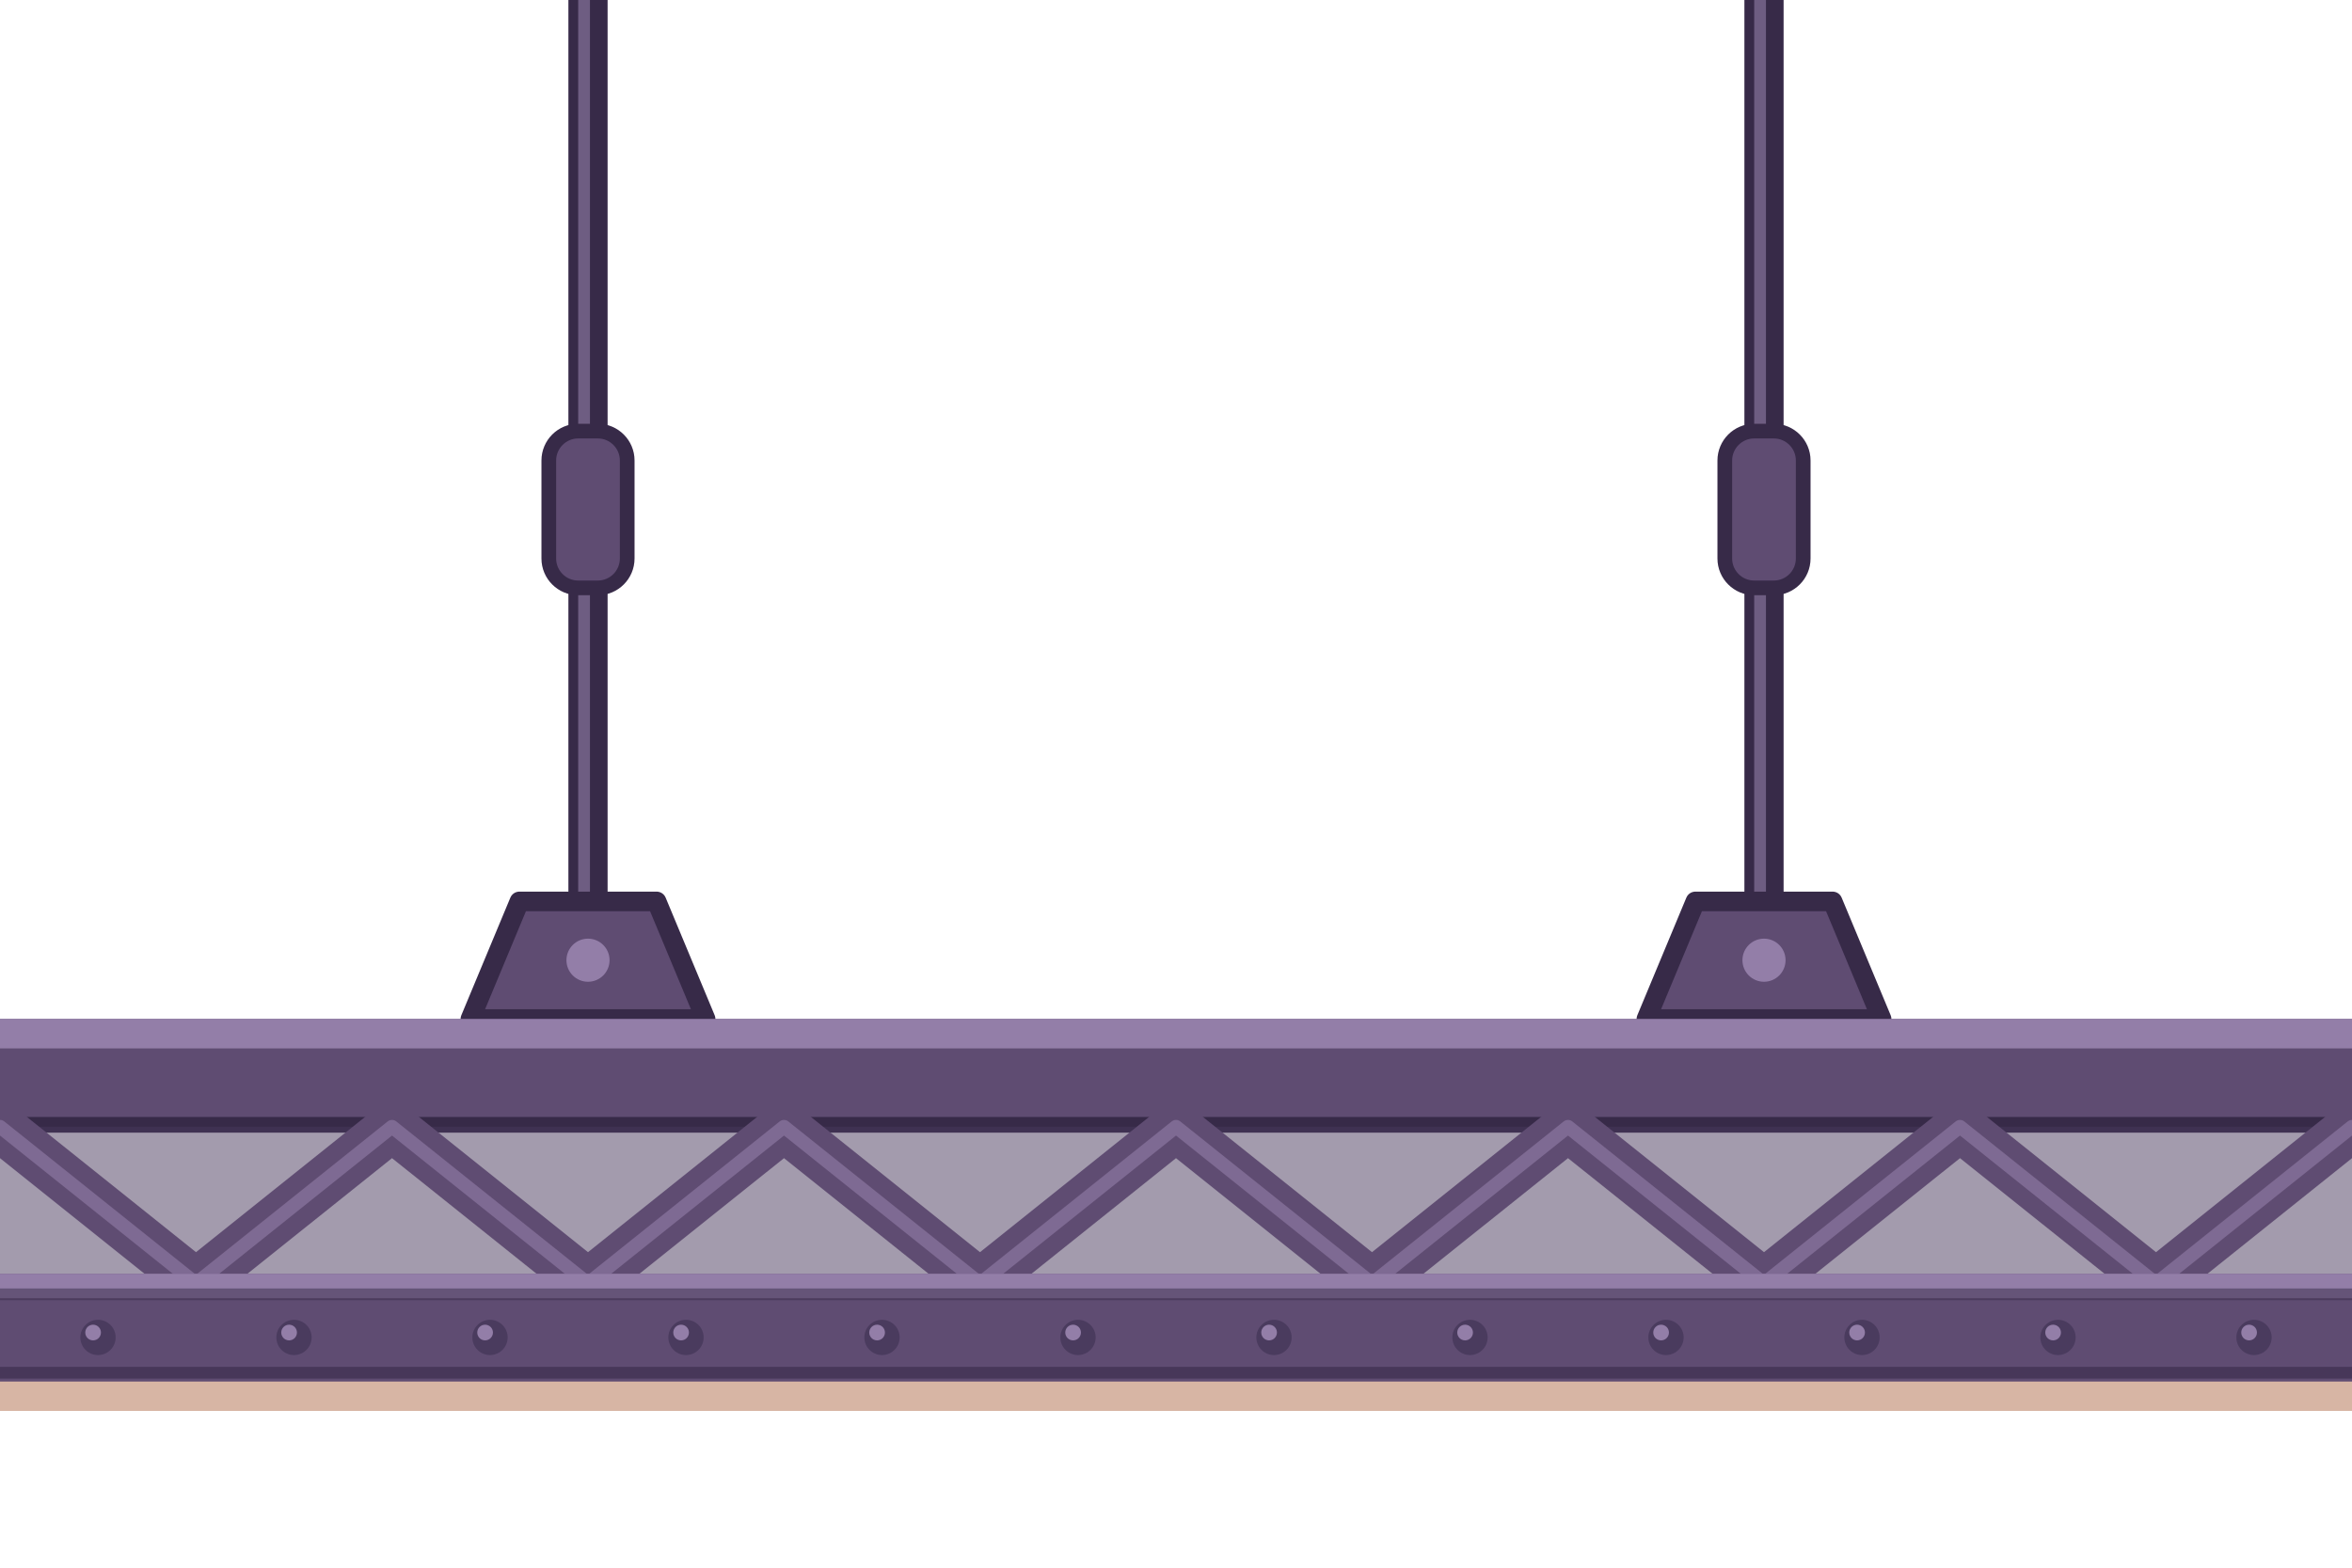
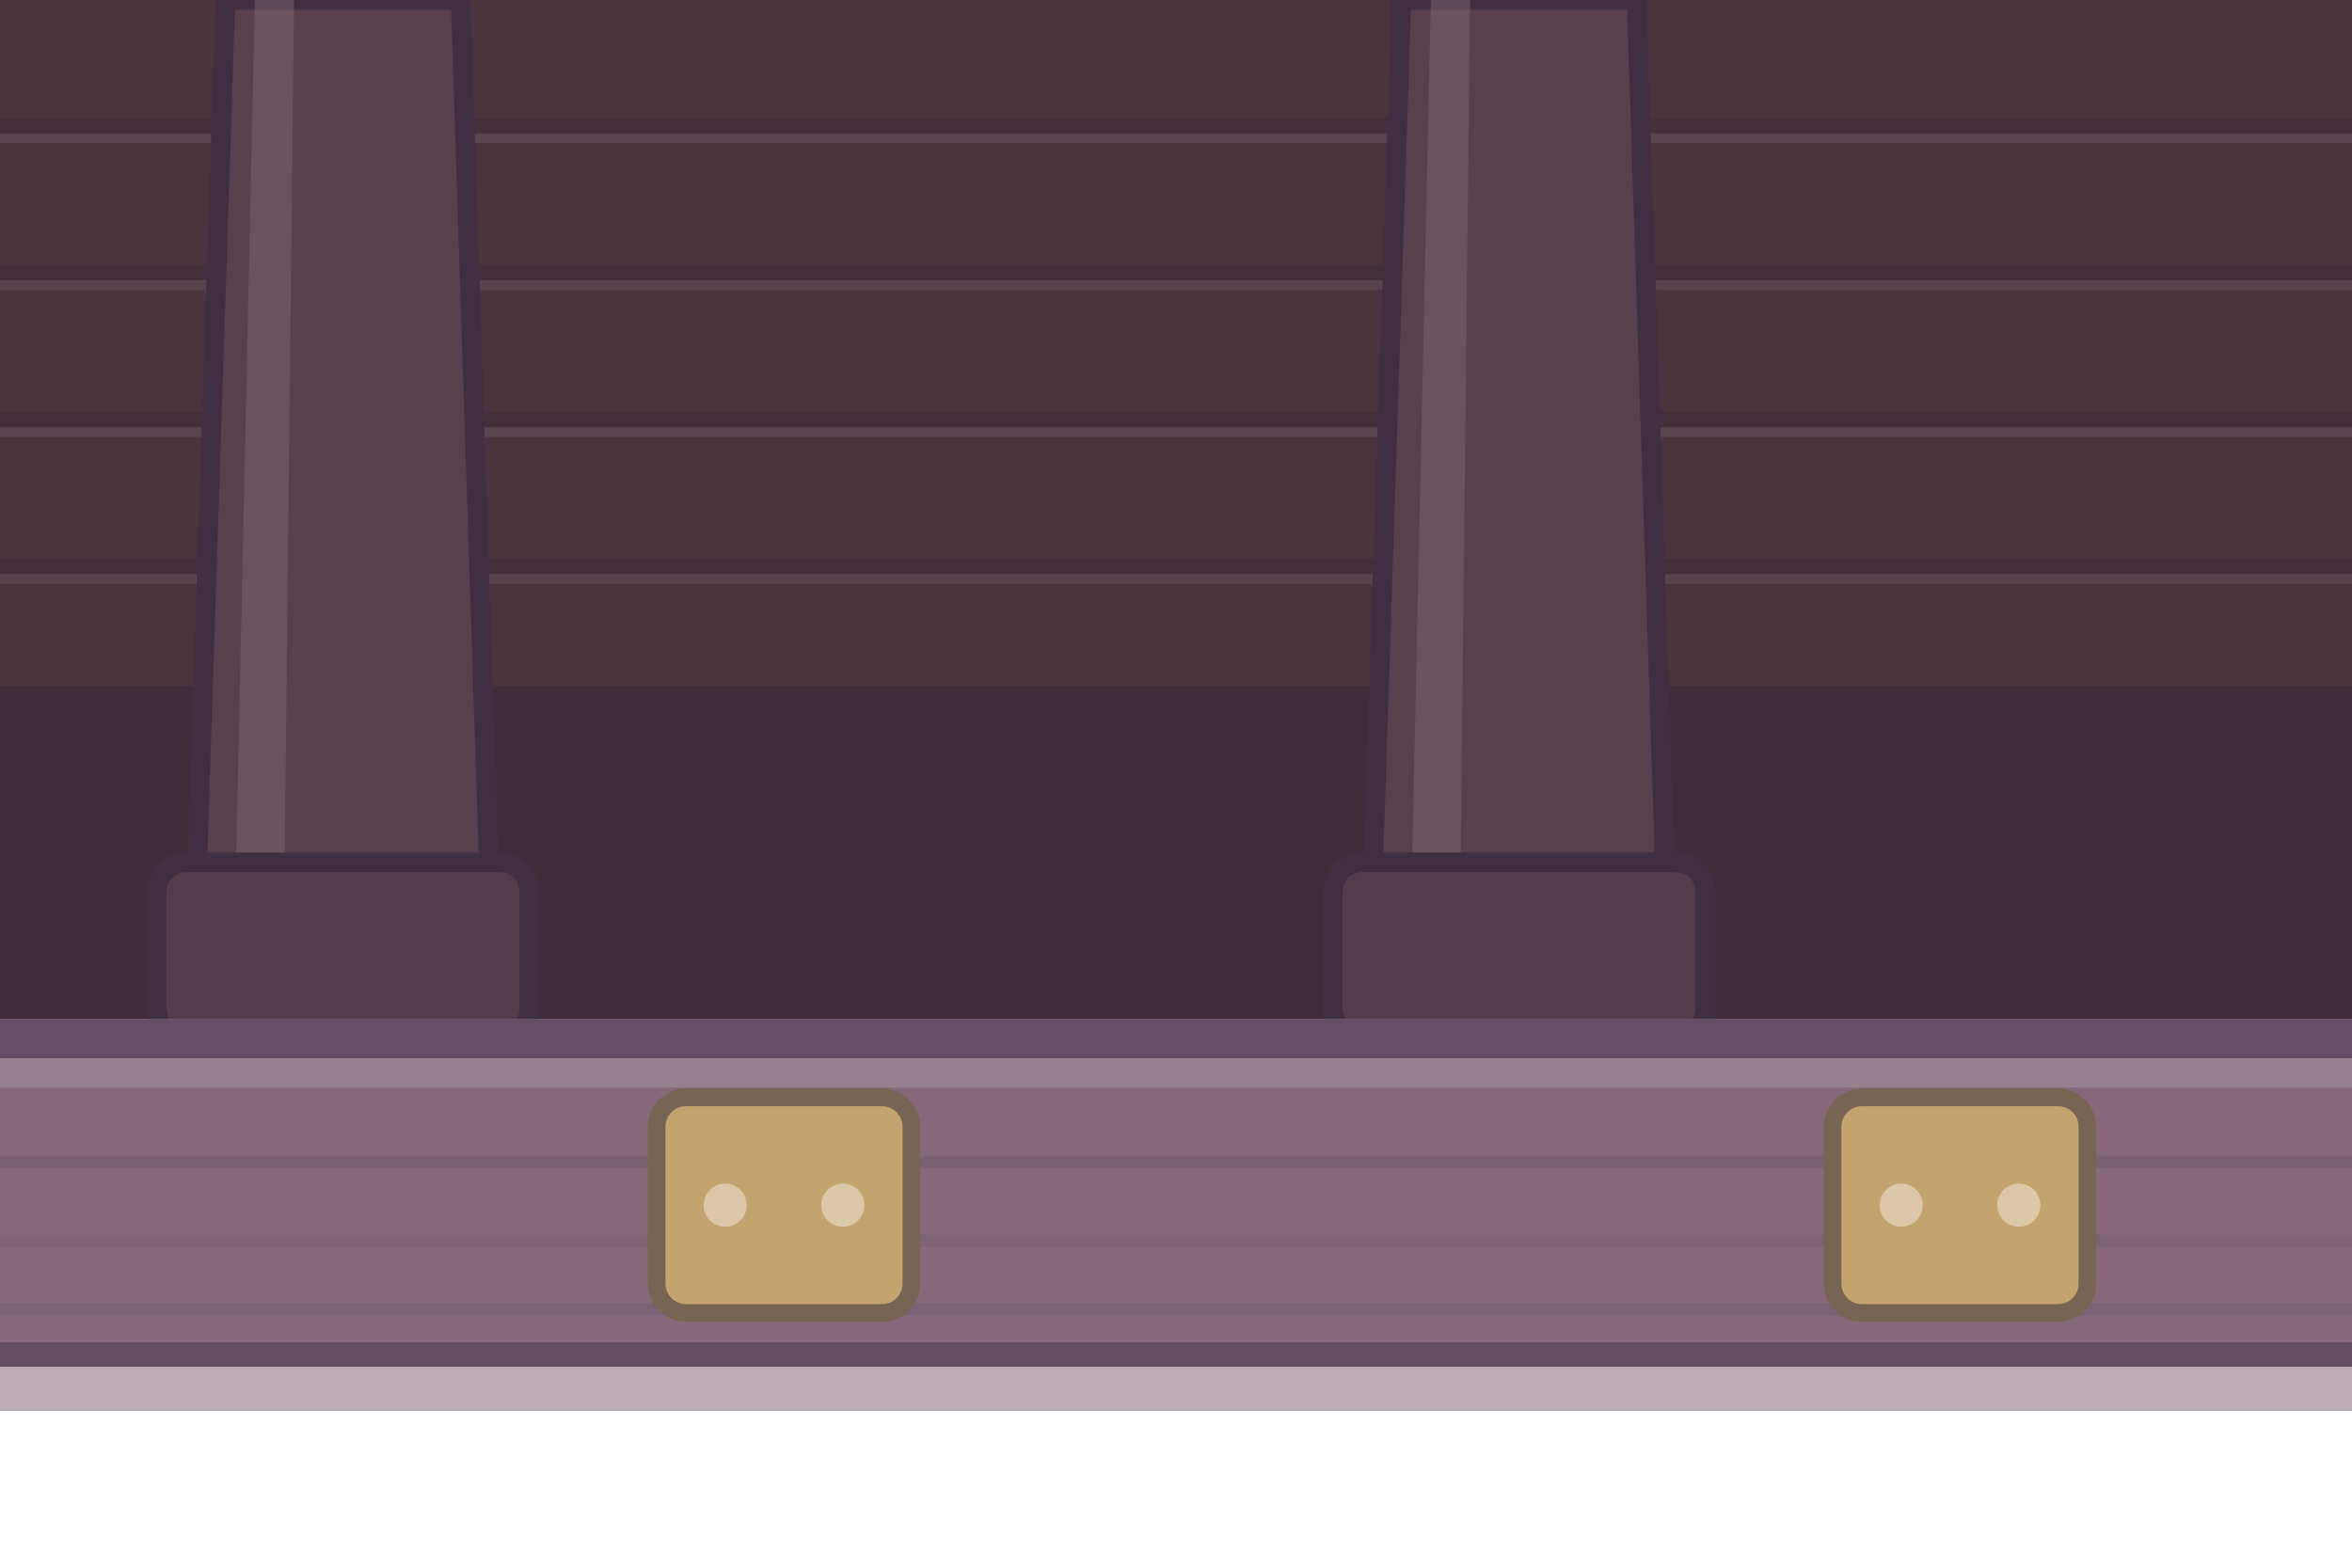
<svg xmlns="http://www.w3.org/2000/svg" width="240" height="160" viewBox="0 0 240 160">
-   <rect x="58" y="0" width="4" height="100" fill="#372a48" />
-   <rect x="59" y="0" width="1.2" height="100" fill="#937ea8" opacity="0.6" />
-   <rect x="56" y="44" width="8" height="16" rx="3" fill="#5f4c72" stroke="#372a48" stroke-width="1.5" stroke-linejoin="round" stroke-linecap="round" />
-   <path d="M48 104L53 92H67L72 104Z" fill="#5f4c72" stroke="#372a48" stroke-width="2" stroke-linejoin="round" stroke-linecap="round" />
-   <circle cx="60" cy="98" r="2.2" fill="#937ea8" />
-   <rect x="178" y="0" width="4" height="100" fill="#372a48" />
-   <rect x="179" y="0" width="1.2" height="100" fill="#937ea8" opacity="0.6" />
-   <rect x="176" y="44" width="8" height="16" rx="3" fill="#5f4c72" stroke="#372a48" stroke-width="1.5" stroke-linejoin="round" stroke-linecap="round" />
-   <path d="M168 104L173 92H187L192 104Z" fill="#5f4c72" stroke="#372a48" stroke-width="2" stroke-linejoin="round" stroke-linecap="round" />
-   <circle cx="180" cy="98" r="2.2" fill="#937ea8" />
-   <rect x="0" y="104" width="240" height="11" fill="#5f4c72" />
-   <rect x="0" y="104" width="240" height="3" fill="#937ea8" />
-   <rect x="0" y="114" width="240" height="1.6" fill="#372a48" />
-   <clipPath id="wc0">
-     <rect x="0" y="110" width="240" height="26" />
-   </clipPath>
-   <g clip-path="url(#wc0)">
-     <rect x="0" y="115" width="240" height="16" fill="#47385b" opacity="0.5" />
-     <path d="M0 115L20 131L40 115M40 115L60 131L80 115M80 115L100 131L120 115M120 115L140 131L160 115M160 115L180 131L200 115M200 115L220 131L240 115" fill="none" stroke="#5f4c72" stroke-width="5" stroke-linecap="round" stroke-linejoin="round" />
-     <path d="M0 115L20 131L40 115M40 115L60 131L80 115M80 115L100 131L120 115M120 115L140 131L160 115M160 115L180 131L200 115M200 115L220 131L240 115" fill="none" stroke="#937ea8" stroke-width="1.4" stroke-linecap="round" stroke-linejoin="round" opacity="0.6" />
-   </g>
-   <rect x="0" y="130" width="240" height="14" fill="#5f4c72" />
-   <rect x="0" y="130" width="240" height="2.5" fill="#937ea8" />
-   <rect x="0" y="131.5" width="240" height="1.2" fill="#372a48" opacity="0.5" />
-   <circle cx="10" cy="136.5" r="1.8" fill="#4a3b5e" />
-   <circle cx="9.5" cy="136" r="0.8" fill="#937ea8" />
-   <circle cx="30" cy="136.5" r="1.8" fill="#4a3b5e" />
-   <circle cx="29.5" cy="136" r="0.8" fill="#937ea8" />
-   <circle cx="50" cy="136.5" r="1.8" fill="#4a3b5e" />
-   <circle cx="49.5" cy="136" r="0.8" fill="#937ea8" />
-   <circle cx="70" cy="136.5" r="1.8" fill="#4a3b5e" />
-   <circle cx="69.5" cy="136" r="0.8" fill="#937ea8" />
-   <circle cx="90" cy="136.5" r="1.8" fill="#4a3b5e" />
-   <circle cx="89.5" cy="136" r="0.8" fill="#937ea8" />
-   <circle cx="110" cy="136.5" r="1.8" fill="#4a3b5e" />
-   <circle cx="109.5" cy="136" r="0.8" fill="#937ea8" />
-   <circle cx="130" cy="136.5" r="1.8" fill="#4a3b5e" />
-   <circle cx="129.5" cy="136" r="0.8" fill="#937ea8" />
-   <circle cx="150" cy="136.5" r="1.8" fill="#4a3b5e" />
-   <circle cx="149.5" cy="136" r="0.8" fill="#937ea8" />
-   <circle cx="170" cy="136.5" r="1.8" fill="#4a3b5e" />
-   <circle cx="169.5" cy="136" r="0.8" fill="#937ea8" />
-   <circle cx="190" cy="136.5" r="1.8" fill="#4a3b5e" />
-   <circle cx="189.5" cy="136" r="0.8" fill="#937ea8" />
-   <circle cx="210" cy="136.5" r="1.8" fill="#4a3b5e" />
-   <circle cx="209.5" cy="136" r="0.8" fill="#937ea8" />
-   <circle cx="230" cy="136.5" r="1.8" fill="#4a3b5e" />
-   <circle cx="229.5" cy="136" r="0.8" fill="#937ea8" />
-   <rect x="0" y="139.5" width="240" height="1.2" fill="#372a48" opacity="0.6" />
-   <rect x="0" y="141" width="240" height="3" fill="#ffd8b4" opacity="0.75" />
+   <rect x="0" y="0" width="240" height="104" fill="#4a343c" />
+   <rect x="0" y="12" width="240" height="1.6" fill="#3c2b38" opacity="0.6" />
+   <rect x="0" y="13.6" width="240" height="1" fill="#6e5d63" opacity="0.4" />
+   <rect x="0" y="27" width="240" height="1.6" fill="#3c2b38" opacity="0.6" />
+   <rect x="0" y="28.6" width="240" height="1" fill="#6e5d63" opacity="0.4" />
+   <rect x="0" y="42" width="240" height="1.6" fill="#3c2b38" opacity="0.6" />
+   <rect x="0" y="43.6" width="240" height="1" fill="#6e5d63" opacity="0.4" />
+   <rect x="0" y="57" width="240" height="1.6" fill="#3c2b38" opacity="0.6" />
+   <rect x="0" y="58.6" width="240" height="1" fill="#6e5d63" opacity="0.4" />
+   <rect x="0" y="72" width="240" height="1.6" fill="#3c2b38" opacity="0.6" />
+   <rect x="0" y="73.6" width="240" height="1" fill="#6e5d63" opacity="0.4" />
+   <rect x="0" y="70" width="240" height="34" fill="#3e2d39" />
+   <path d="M23 0H47L50 92H20Z" fill="#59404d" stroke="#402f41" stroke-width="2" stroke-linejoin="round" stroke-linecap="round" />
+   <path d="M26 0H30L29 92H24Z" fill="#7a6671" opacity="0.5" />
+   <rect x="16" y="88" width="38" height="18" rx="3" fill="#543d4b" stroke="#402f41" stroke-width="2" stroke-linejoin="round" stroke-linecap="round" />
+   <path d="M143 0H167L170 92H140Z" fill="#59404d" stroke="#402f41" stroke-width="2" stroke-linejoin="round" stroke-linecap="round" />
+   <path d="M146 0H150L149 92H144Z" fill="#7a6671" opacity="0.5" />
+   <rect x="136" y="88" width="38" height="18" rx="3" fill="#543d4b" stroke="#402f41" stroke-width="2" stroke-linejoin="round" stroke-linecap="round" />
+   <rect x="0" y="104" width="240" height="40" fill="#86687a" />
+   <rect x="0" y="104" width="240" height="4" fill="#664f64" />
+   <rect x="0" y="108" width="240" height="3" fill="#a48e9b" opacity="0.6" />
+   <rect x="0" y="118" width="240" height="1.2" fill="#664f64" opacity="0.35" />
+   <rect x="0" y="126" width="240" height="1.2" fill="#664f64" opacity="0.25" />
+   <rect x="0" y="133" width="240" height="1.2" fill="#664f64" opacity="0.3" />
+   <rect x="67" y="112" width="26" height="22" rx="3" fill="#c4a46e" stroke="#786452" stroke-width="1.8" stroke-linejoin="round" stroke-linecap="round" />
+   <circle cx="74" cy="123" r="2.2" fill="#dcc8a8" />
+   <circle cx="86" cy="123" r="2.2" fill="#dcc8a8" />
+   <rect x="187" y="112" width="26" height="22" rx="3" fill="#c4a46e" stroke="#786452" stroke-width="1.8" stroke-linejoin="round" stroke-linecap="round" />
+   <circle cx="194" cy="123" r="2.2" fill="#dcc8a8" />
+   <circle cx="206" cy="123" r="2.2" fill="#dcc8a8" />
+   <rect x="0" y="137" width="240" height="2.5" fill="#5b475c" opacity="0.8" />
+   <rect x="0" y="139.5" width="240" height="4.5" fill="#bcacb6" />
</svg>
